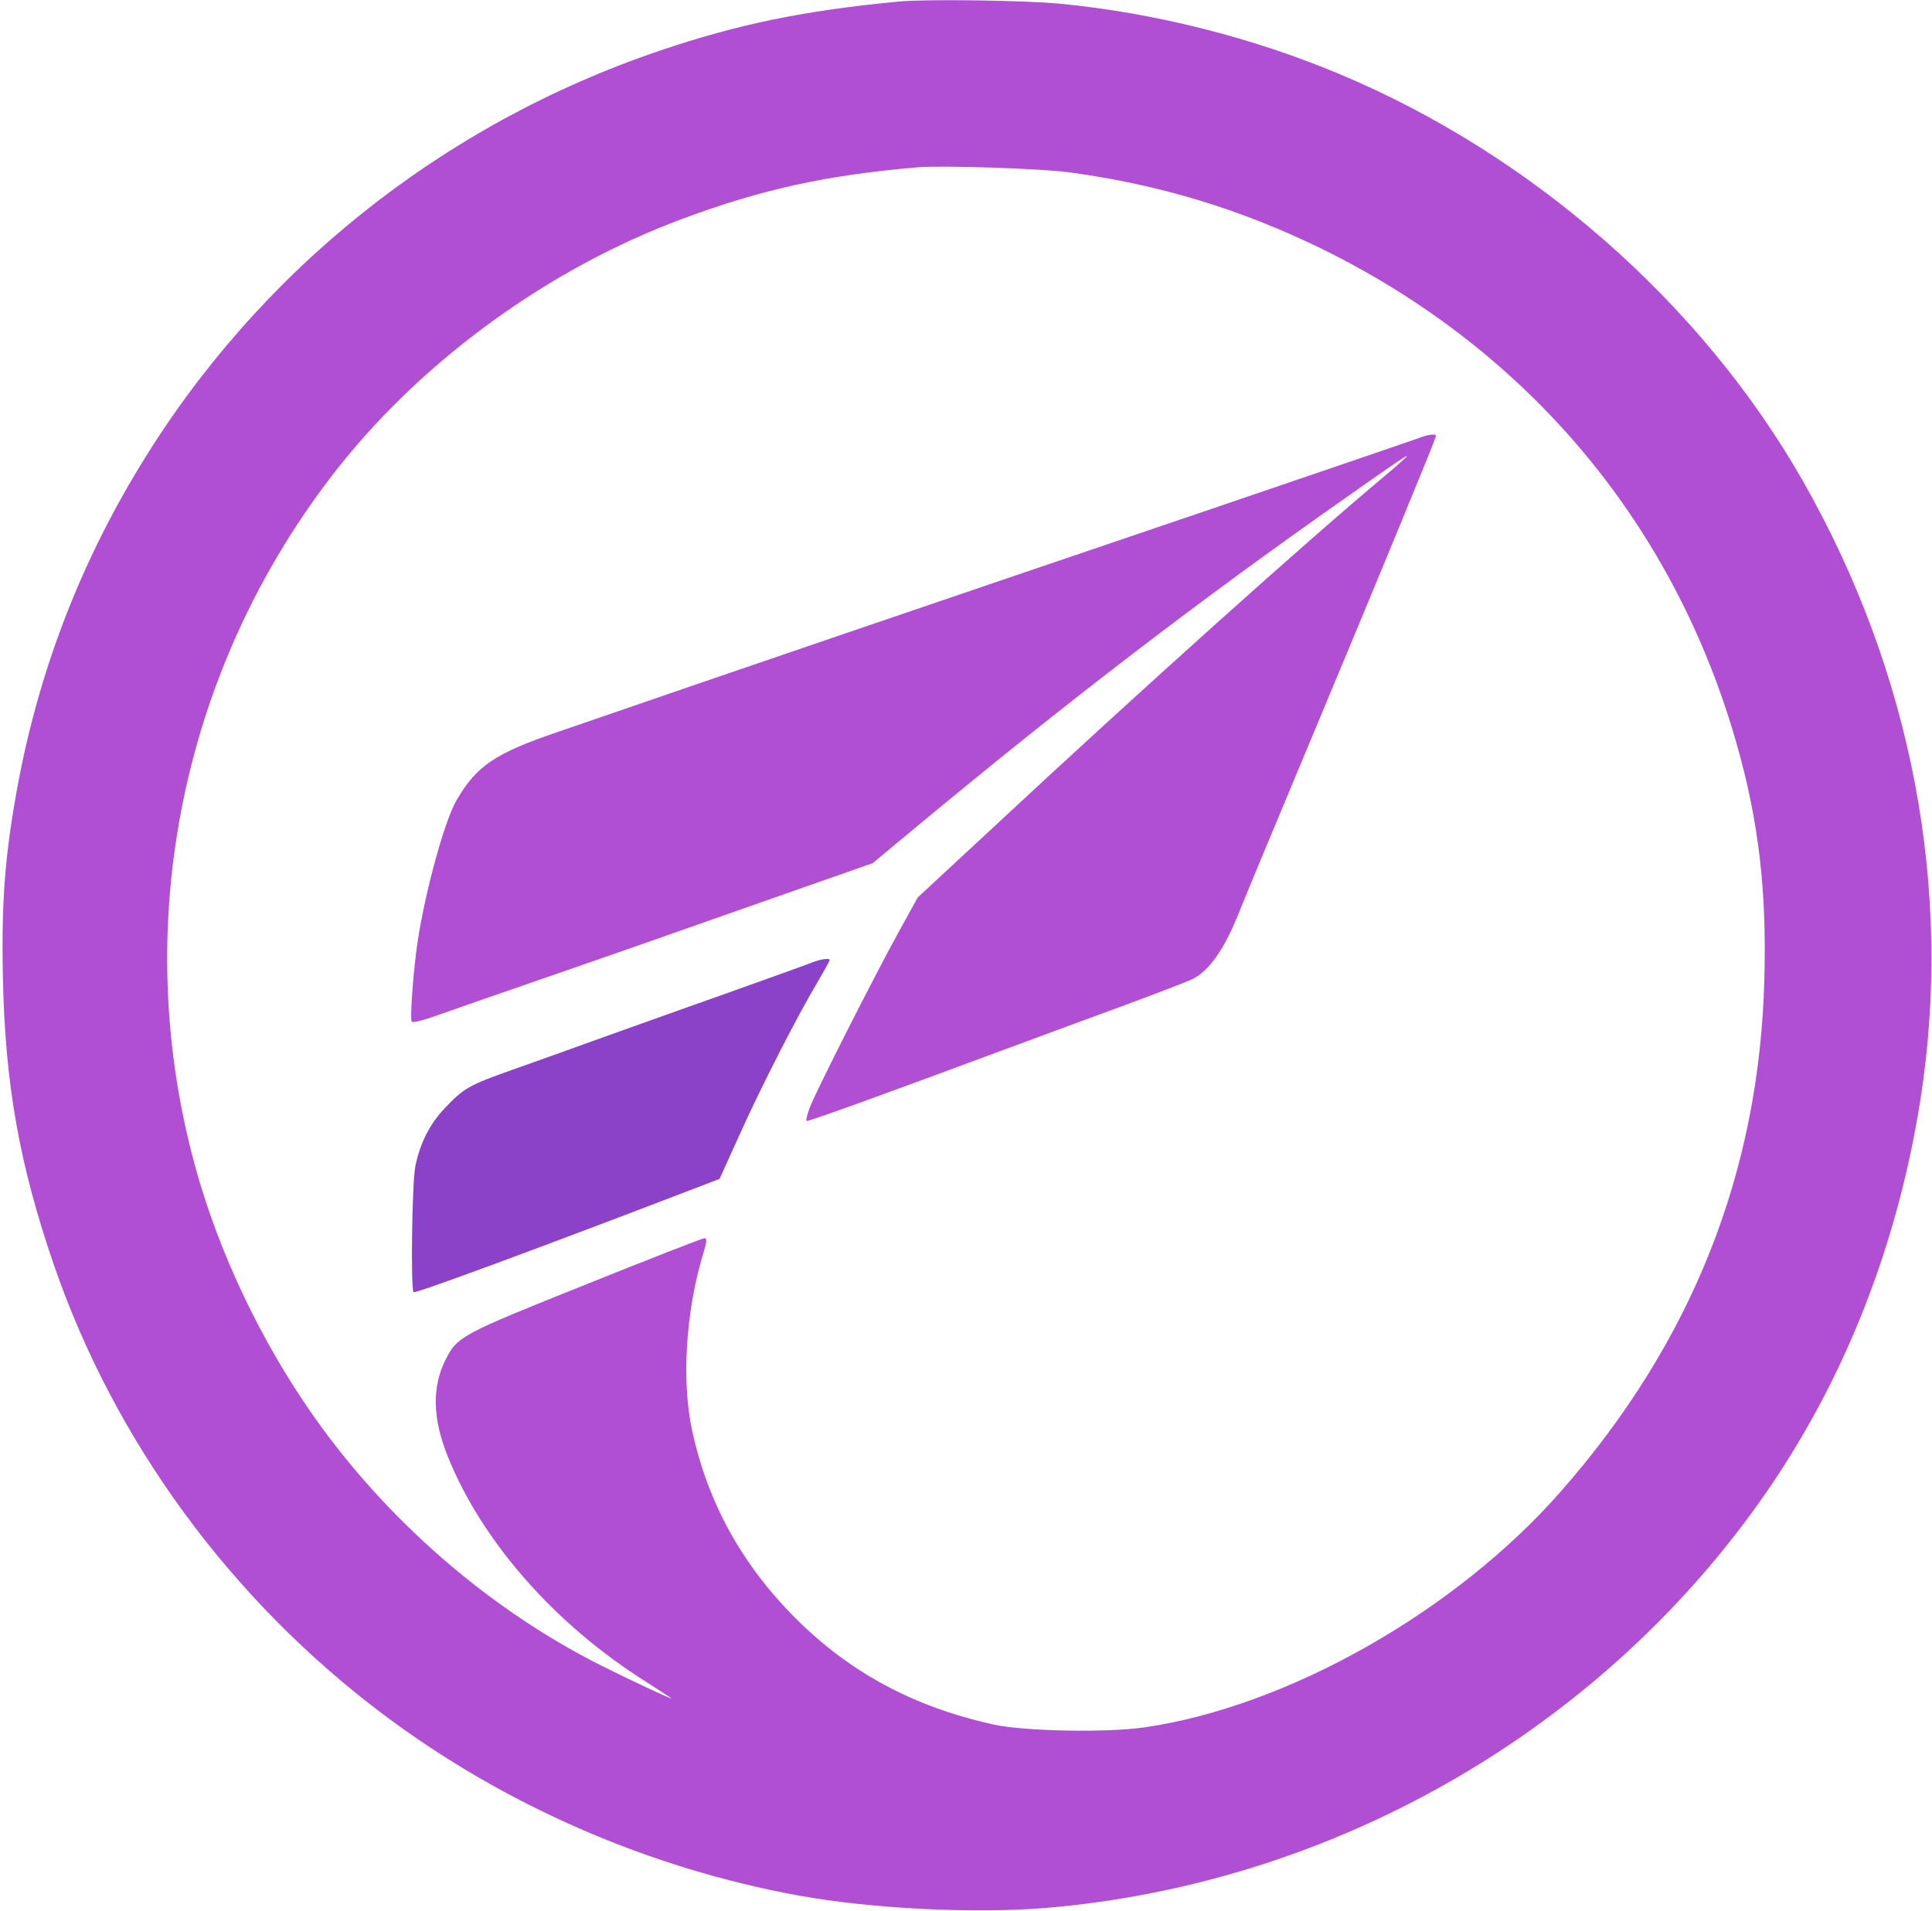
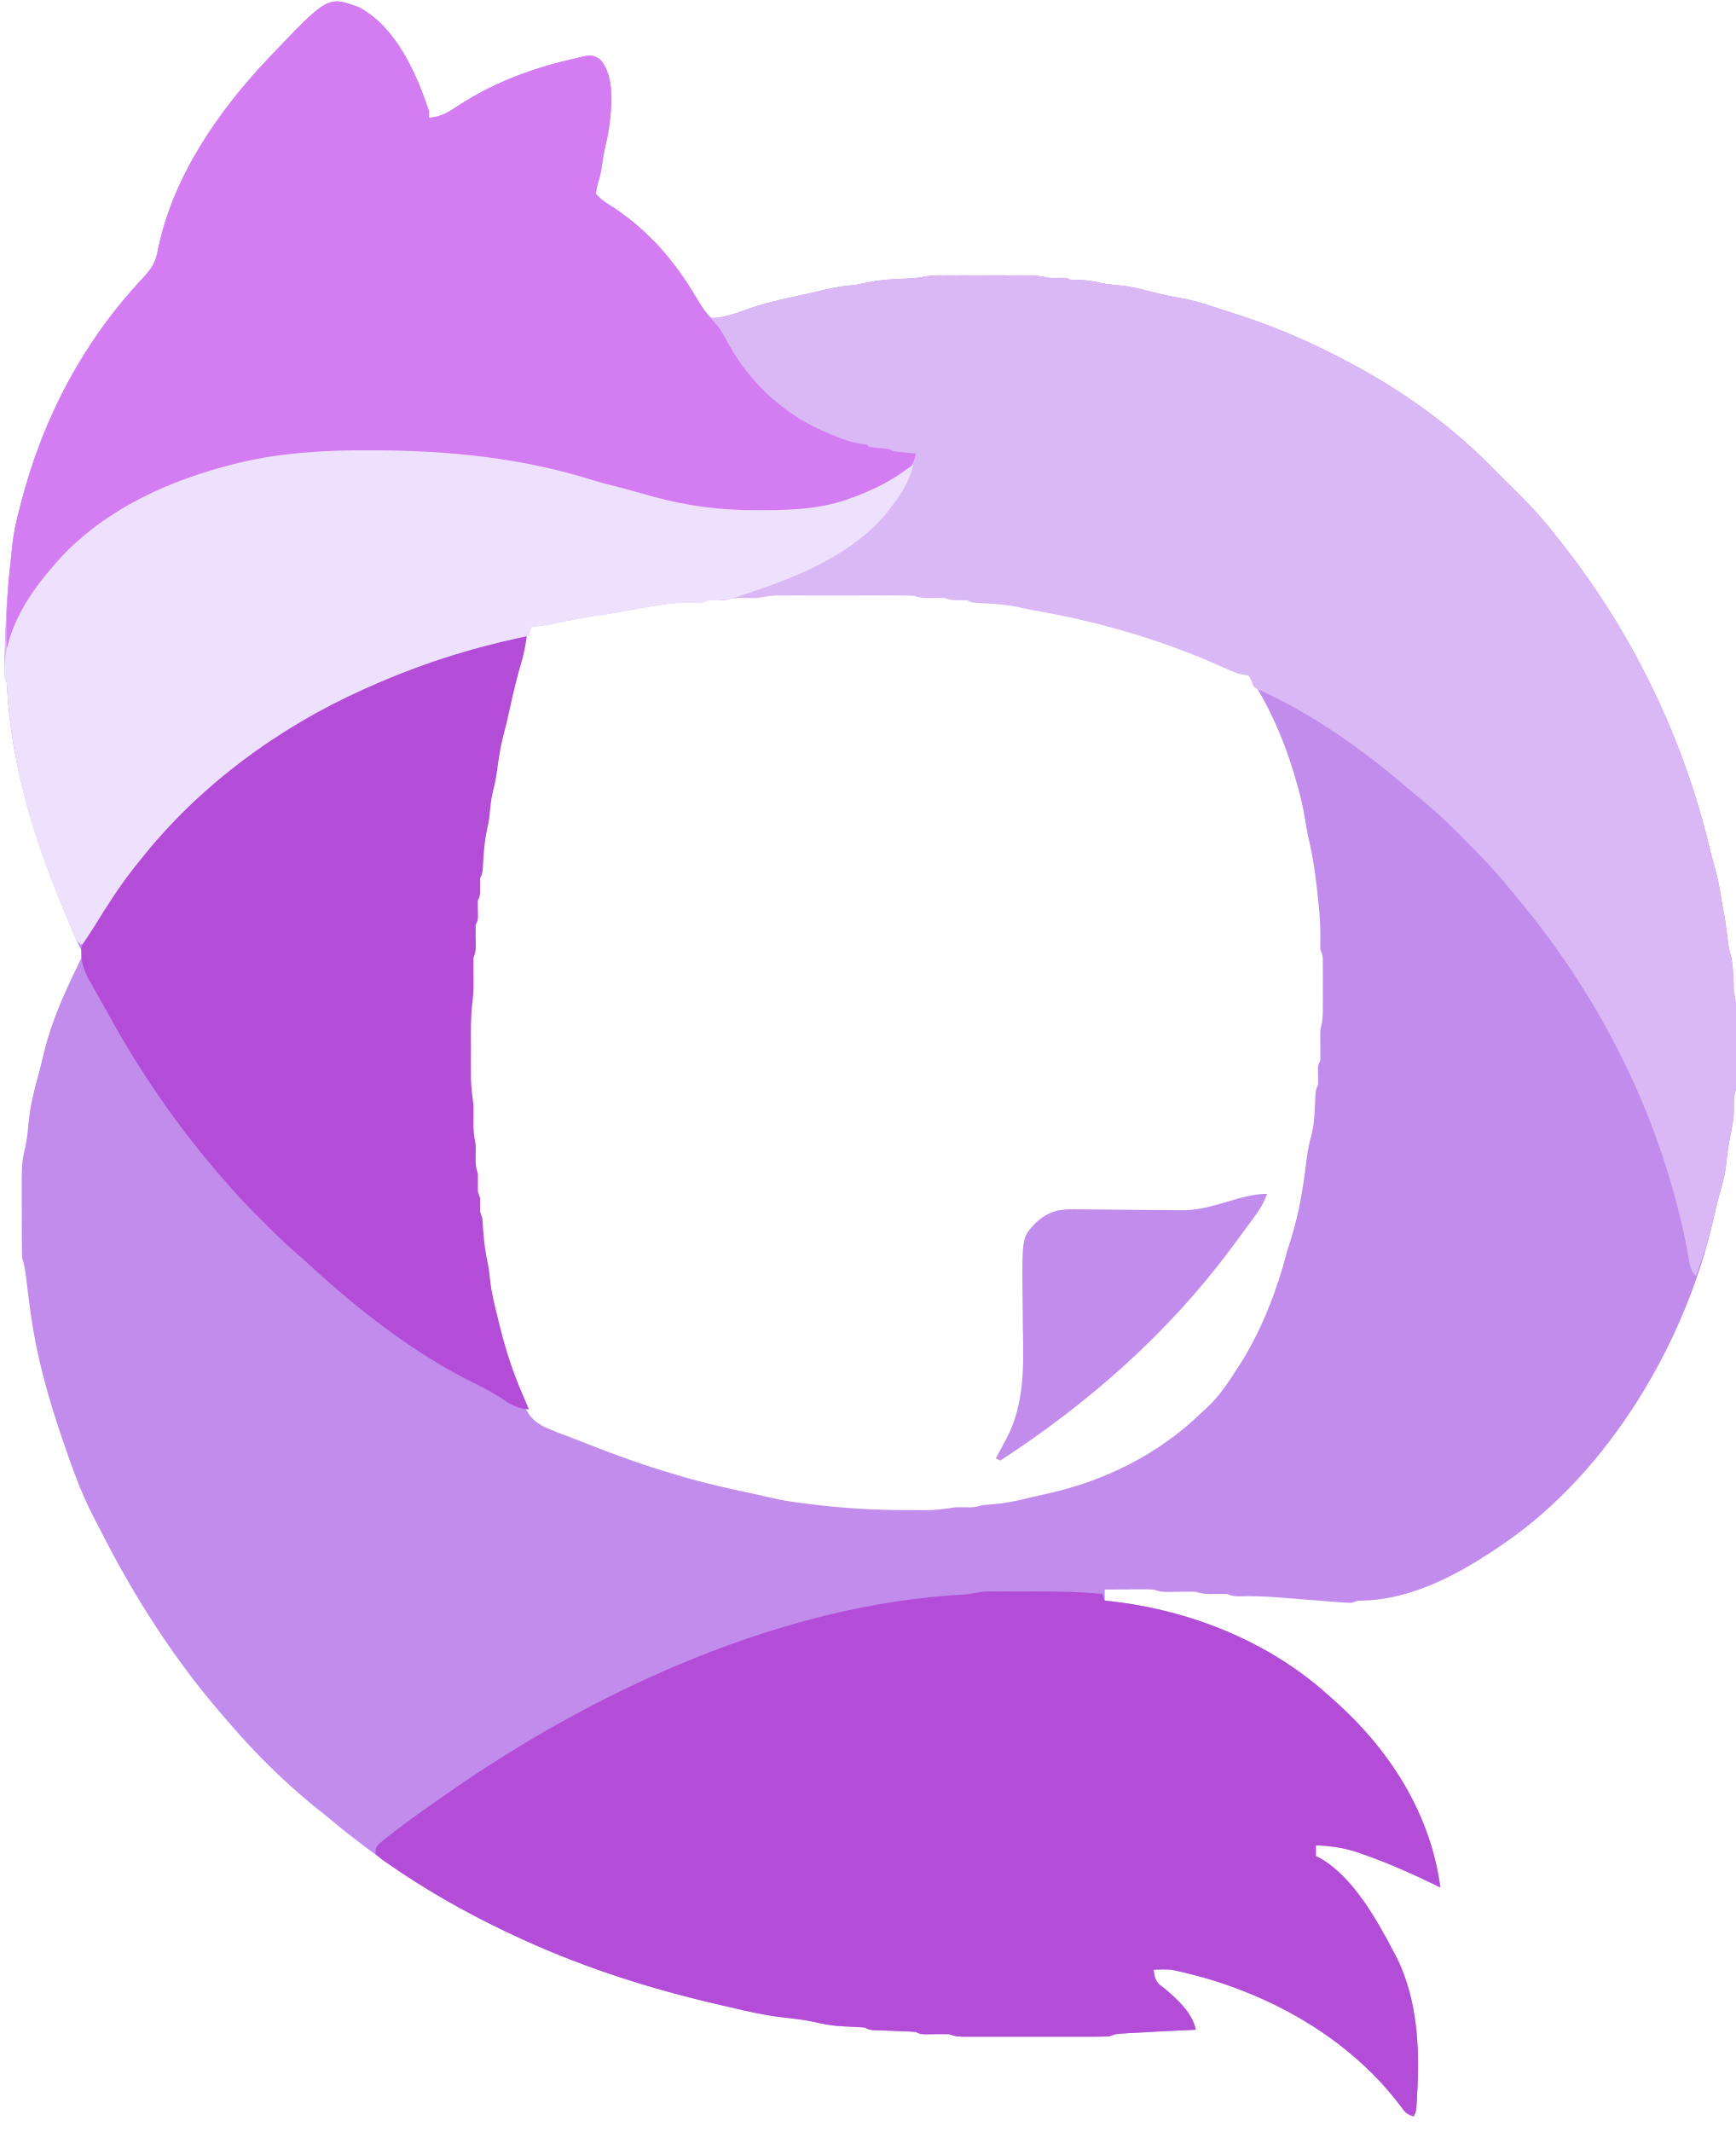
- <svg xmlns="http://www.w3.org/2000/svg" version="1.2" viewBox="0 0 733 725" width="733" height="725">
-   <style>.a{fill:#b04fd4}.b{fill:#8b42c9}</style>
-   <path class="a" d="m340.8 0.6c-36.3 3.5-60.9 8.6-90.7 18.7-82.5 28-152.2 83.7-197.1 157.7-23.2 38.1-38.8 79.3-46.7 123.3-4.5 25.1-5.8 42.6-5.2 70.5 0.8 40.5 6.3 71.2 19.3 109 23 66.9 67 127.1 124.9 170.6 45.7 34.4 100.6 58.4 157.6 68.8 27.4 5 66.7 7 94.1 4.7 106.4-9 205.4-64.6 267.9-150.3 32.9-45 54.5-98.1 63.7-156.3 12.5-79.7-3.2-162.3-44.7-235-38.4-67.3-102.8-123.7-175.7-154.2-33.1-13.9-70.4-23.3-106.2-26.7-13.8-1.3-51-1.8-61.2-0.8zm65 64.8c34.6 4.7 65.3 14.1 96.5 29.4 78.2 38.7 133.3 104.8 156.8 188.2 8.1 28.6 11.2 54.9 10.3 88.2-1.8 73.5-27.5 138.2-77.4 194.9-39.9 45.4-103.5 81.4-157.7 89.3-14.6 2.1-45.9 1.5-57.5-1.1-30.5-6.8-54.3-19.7-75.1-40.4-20.3-20.4-33.2-43.8-39.1-71.1-4.1-18.8-2.4-45.3 4.1-66.8 1.5-4.8 1.6-6.2 0.6-6.2-0.7 0-21 7.9-45.1 17.6-47.4 19-48.7 19.6-53.3 28.8-5 10.2-4.8 21.9 0.9 36.2 12.9 32.3 40.8 64.1 75.6 85.9 4.8 3.1 9 5.8 9.3 6.1 0.7 0.7-16.6-7.4-26.9-12.6-40.5-20.4-78-52.3-105.6-90-19.8-27-36.2-59.7-45.9-91.5-28.6-94-8.9-196.2 52.6-273.6 32.6-40.9 80.1-75.2 130.1-93.7 29.8-11.1 54.2-16.5 88.8-19.5 9.4-0.8 47 0.4 58 1.9z" />
-   <path class="a" d="m537.8 166.4c-1.9 0.7-38.8 13.3-82 28-94.6 32.1-171.9 58.4-244.4 83.4-23.5 8-30.6 12.8-38.1 25.7-5 8.4-13.1 39-15.4 57.8-1.5 12.3-2.3 25.3-1.7 26.3 0.3 0.6 4.6-0.5 9.8-2.4 5.1-1.8 21.7-7.6 36.8-12.8 15.1-5.2 34-11.8 42-14.6 8-2.8 30.7-10.8 50.4-17.7l35.9-12.6 17.1-14.2c56.7-47.1 106.7-85.4 162.6-124.6 18.3-12.9 23-16.1 23-15.6 0 0.2-3.7 3.5-8.2 7.3-28.9 24.1-92.6 81.2-149.8 134.5l-27.6 25.6-7.4 13.4c-9.7 17.7-31.2 60.1-33.5 66.2-1 2.6-1.6 5-1.3 5.2 0.4 0.4 27-9.2 80.3-29 9.9-3.7 28.2-10.4 40.7-15 12.4-4.6 23.9-9 25.6-9.9 6.1-3.1 11.6-10.9 16.7-23.3 2.6-6.5 16.7-40.4 31.3-75.3 14.6-34.9 27.9-67.1 29.7-71.5 1.8-4.4 5.8-14.2 8.9-21.7 3.1-7.5 5.6-13.9 5.6-14.2 0-1-3.3-0.5-7 1z" />
-   <path class="b" d="m307.8 365.3c-1.9 0.8-16.8 6.1-33 11.9-16.2 5.7-37.8 13.5-48 17.1-10.2 3.7-24.7 8.9-32.4 11.6-16.2 5.7-18.5 7-25.5 14.4-5.9 6.2-9.5 13.4-11.3 22.1-1.3 6.2-1.8 46.7-0.7 47.9 0.7 0.6 48.3-17 106.2-39.2l9.9-3.8 7.7-17c8-17.8 21.8-44.8 29.6-57.9 2.5-4.2 4.5-7.9 4.5-8.1 0-0.9-3.5-0.4-7 1z" />
+ <svg xmlns="http://www.w3.org/2000/svg" version="1.2" viewBox="0 0 781 959">
+   <style>
+ 		.s0 { fill: #c18cec }
+ 		.s1 { fill: #d9b8f5 }
+ 		.s2 { fill: #b34cd7 }
+ 		.s3 { fill: #d47df3 }
+ 		.s4 { fill: #eee1fd }
+ 		.s5 { fill: #c095f8 }
+ 		.s6 { fill: #c9a6f7 }
+ 		.s7 { fill: #c9aaff }
+ 	</style>
+   <path class="s0" d="m161.75 3.38c16.53 9.05 25.55 29.51 31.25 46.62q0 1.48 0 3c5.54-0.47 8.85-2.54 13.31-5.56 16.61-10.78 34.43-17.18 53.69-21.44q1.81-0.43 3.67-0.86c3.33-0.14 3.33-0.14 6.15 1.44 5.18 5.75 5.42 14.14 5.12 21.59-0.35 5.63-0.99 11.15-2.4 16.62-0.91 3.74-1.43 7.54-2.02 11.34-0.46 2.55-1.09 4.95-1.83 7.43-0.34 1.7-0.34 1.7-0.69 3.44 2.27 3.05 5.74 4.88 8.88 6.94 15.51 10.51 26.93 23.86 36.4 39.96 0.66 1.11 0.66 1.11 1.34 2.26q0.58 0.99 1.17 2.02c1.25 1.88 2.5 3.35 4.21 4.82 6.54 0.11 13.37-3.04 19.54-5.04 7.36-2.33 14.83-3.92 22.38-5.51 3.06-0.66 6.1-1.4 9.14-2.14 4.27-0.99 8.43-1.68 12.8-2.06 2.27-0.26 4.41-0.74 6.64-1.25 5.47-1.16 10.95-1.42 16.52-1.66 2.85-0.13 5.61-0.26 8.41-0.85 2.59-0.49 4.93-0.62 7.56-0.62 1.44 0 1.44 0 2.92-0.01 1.54 0 1.54 0 3.12 0.01 1.6 0 1.6 0 3.24-0.01q3.38 0 6.77 0.01 5.17 0.01 10.35-0.01 3.29 0 6.58 0.01 1.54-0.01 3.12-0.01 1.44 0.01 2.92 0.01 1.26 0 2.56 0c2.56 0.14 4.93 0.6 7.43 1.13q2.09 0.06 4.19 0c3.81 0 3.81 0 5.81 1q1.48-0.03 3-0.06c3.96-0.07 7.56 0.73 11.42 1.56 2.42 0.47 4.75 0.71 7.21 0.88 5.28 0.45 10.3 1.77 15.42 3.11 3.8 0.99 7.56 1.84 11.45 2.45 6.64 1.13 12.96 3.25 19.34 5.35q3.25 1.06 6.52 2.09c16.87 5.39 32.99 12.35 48.64 20.62q1.08 0.57 2.18 1.15c24.02 12.72 46.99 29.16 65.82 48.85q3.98 4 8.02 7.95c6.81 6.67 13.12 13.5 18.98 21.05q1.49 1.88 2.98 3.76c31.47 40.01 54.4 87.25 66.18 136.77 0.75 3.1 1.58 6.15 2.47 9.22 1.33 4.8 2.18 9.61 2.94 14.52q0.4 2.57 0.92 5.1c0.79 4.07 1.25 8.17 1.76 12.28 0.37 2.92 0.82 5.55 1.75 8.35 0.76 5.08 1 9.86 1 15q0.24 1.06 0.49 2.15c0.7 3.92 0.65 7.75 0.64 11.73q0 1.27 0.01 2.57 0 2.69-0.01 5.37-0.01 4.1 0.01 8.21 0 2.61-0.01 5.22 0.01 1.22 0.01 2.48c-0.03 5.82-0.03 5.82-0.65 8.28-0.65 2.62-0.47 5.14-0.44 7.82-0.09 3.61-0.79 7.07-1.49 10.61-1.24 6.56-1.24 6.56-2 13.18-0.5 5.34-2.1 10.43-3.53 15.58-0.89 3.3-1.64 6.58-2.34 9.92-12.53 54.88-46.74 112.65-93.69 144.88q-0.8 0.56-1.63 1.13c-18.86 12.93-40.93 24.97-64.37 24.87q-1.48 0.49-3 1c-2.96-0.12-5.89-0.31-8.84-0.56q-1.31-0.1-2.66-0.2-4.22-0.33-8.44-0.68-5.51-0.44-11.02-0.87c-1.33-0.1-1.33-0.1-2.68-0.21-5.74-0.42-11.42-0.6-17.18-0.44-2.18-0.04-2.18-0.04-5.18-1.04q-2.75-0.06-5.5 0c-3.27 0.07-5.38 0.04-8.5-1q-4-0.07-8 0c-7.59 0.14-7.59 0.14-11-1q-2.55-0.12-5.11-0.1-1.46 0.01-2.97 0.01-1.53 0.01-3.11 0.03-1.54 0-3.14 0.01-3.83 0.02-7.67 0.05 0 2.46 0 5 1.2 0.11 2.44 0.23c35.55 3.97 70.72 17.79 97.56 41.77q1.45 1.27 2.94 2.58c25.06 22.24 43.52 50.75 48.06 84.42q-0.73-0.36-1.49-0.73c-10.98-5.36-21.96-10.28-33.51-14.27q-1.39-0.49-2.83-1c-6-1.97-11.87-2.65-18.17-3q0 2.46 0 5 0.81 0.33 1.65 0.68c14.95 8.43 25.63 27.62 33.35 42.32q0.72 1.36 1.46 2.76c9.24 18.75 10.32 40.66 9.1 61.18-0.06 1.13-0.06 1.13-0.12 2.28-0.32 5.54-0.32 5.54-1.44 7.78-3.46-1.15-3.93-1.93-6-4.81-24.66-32.57-63.41-53.03-103-61.19-2.73-0.2-5.26-0.16-8 0 0.34 2.81 0.56 4.53 2.53 6.63q0.97 0.74 1.97 1.49c5.92 4.87 12.87 11.16 14.5 18.88q-0.83 0.04-1.69 0.08c-13.97 0.63-13.97 0.63-27.93 1.42q-1.75 0.11-3.54 0.22c-2.91 0.18-2.91 0.18-5.84 1.28q-3.31 0.13-6.63 0.13-0.99 0-2.02 0-3.32 0.01-6.63 0-2.3 0-4.61 0.01-4.82 0-9.65-0.01-6.19-0.01-12.38 0-4.76 0.01-9.51 0-2.28 0-4.57 0.01-3.18 0-6.37-0.01c-1.82 0-1.82 0-3.67 0-2.96-0.13-2.96-0.13-5.96-1.13q-3.28-0.06-6.56 0c-6.22 0.11-6.22 0.11-8.44-1q-2.36-0.2-4.72-0.28c-1.4-0.06-1.4-0.06-2.82-0.11-1.47-0.06-1.47-0.06-2.96-0.11q-2.89-0.1-5.78-0.22c-1.29-0.04-1.29-0.04-2.6-0.09-2.12-0.19-2.12-0.19-4.12-1.19q-4.81-0.34-9.62-0.52c-4.49-0.22-8.63-0.92-13-1.97-5.22-1.13-10.56-1.64-15.86-2.28-7.3-0.93-14.36-2.5-21.52-4.23q-3.8-0.88-7.61-1.76c-31.62-7.41-62.01-17.31-91.39-31.24q-1.4-0.66-2.84-1.34c-28.27-13.48-54.45-30.15-78.47-50.25-2.34-1.95-4.74-3.83-7.13-5.72-13.47-11.03-26.24-23.47-37.56-36.69q-1.32-1.51-2.65-3.02c-22.39-25.63-40.57-53.92-55.94-84.22q-1.86-3.62-3.75-7.23c-5.33-10.42-9.19-21.29-12.97-32.34-0.39-1.12-0.39-1.12-0.78-2.26-6.12-18.01-11.27-36.05-13.91-54.93q-0.24-1.66-0.49-3.37c-0.65-4.66-1.21-9.34-1.76-14.02-0.37-3.01-0.79-5.72-1.75-8.61q-0.14-2.01-0.15-4.02 0-1.2-0.01-2.44-0.01-1.3-0.01-2.63 0-1.35-0.01-2.74-0.01-2.87-0.01-5.74 0-4.34-0.03-8.68c-0.05-16.56-0.05-16.56 1.73-24.54 0.77-3.46 1.03-6.94 1.36-10.46 0.74-6.88 2.15-13.35 4.07-20.02 0.9-3.17 1.68-6.34 2.41-9.56 2.68-11.52 6.94-22.43 11.95-33.13q0.56-1.22 1.14-2.46 1.1-2.34 2.25-4.66 0.49-1.05 1-2.13 0.45-0.91 0.91-1.86c0.58-2.82-0.38-4.34-1.6-6.93q-0.64-1.52-1.31-3.1-0.73-1.71-1.48-3.47c-14.7-34.51-26.88-69.72-28.96-107.53-0.14-2.97-0.14-2.97-1.25-5.9q-0.05-3.4 0.05-6.81 0.03-1.01 0.06-2.04 0.09-3.3 0.2-6.59c0.04-1.11 0.04-1.11 0.07-2.25 0.36-11.11 1.02-22.13 2.37-33.16q0.41-3.66 0.74-7.33c0.61-6.1 1.95-11.9 3.51-17.82q0.32-1.24 0.65-2.51c9.99-38.1 27.79-71.77 54.72-100.52 3.99-4.27 5.78-7.15 6.76-12.91 6.71-32.72 27.22-62.29 49.87-86.06q1.08-1.16 2.2-2.36c24.41-25.45 24.41-25.45 38.55-20.27zm179.25 264.63q-3.06 0.06-6.12 0c-3.39-0.07-5.66-0.07-8.88 1q-3.5 0-7 0-1.48 0.49-3 1-2.93 0.02-5.86-0.01c-9.64 0.06-19.46 2.17-28.92 3.9q-6.68 1.21-13.41 2.11c-5.96 0.82-11.81 1.95-17.67 3.31-3.14 0.69-3.14 0.69-5.66 0.94-2.39 0.18-2.39 0.18-5.48 1.75-2.04 3.46-2.97 7.13-4 11q-0.48 1.58-0.98 3.21c-2.45 8.09-4.3 16.27-6.08 24.53-0.76 3.53-1.64 7.02-2.56 10.51-1.41 5.47-2.17 10.96-2.91 16.56-0.38 2.56-0.85 4.95-1.53 7.44-0.95 3.78-1.33 7.33-1.66 11.2-0.27 2.49-0.73 4.85-1.28 7.3-1.16 5.41-1.46 10.82-1.75 16.34-0.25 2.91-0.25 2.91-1.25 4.91q0 1.97 0 4c0 4 0 4-1 6q-0.06 2.25 0 4.5c0.11 4.28 0.11 4.28-1 6.5-0.07 3.06 0 6.1 0.06 9.15-0.06 2.85-0.06 2.85-1.06 5.85-0.06 3.23-0.02 6.44 0.04 9.67 0.04 3.49-0.07 6.85-0.53 10.32-0.79 6.42-0.66 12.89-0.64 19.35q0.01 3.33-0.01 6.67 0 2.15 0.01 4.31 0 1.91 0 3.89c0.14 4 0.6 7.82 1.13 11.79q0.06 3.34 0 6.69c-0.08 3.98 0.2 7.42 1 11.31q0.06 2.56 0 5.12c-0.07 3.09 0.01 4.91 1 7.88q0 4 0 8c0.5 1.49 0.5 1.49 1 3q0 3 0 6c0.5 1.49 0.5 1.49 1 3q0.26 3.03 0.44 6.06c0.35 5 1.02 9.73 2.1 14.62 0.44 2.22 0.7 4.38 0.9 6.63 0.62 6.03 2.1 11.82 3.56 17.69q0.26 1.08 0.53 2.2c2.36 9.73 4.99 19.16 8.98 28.36 1.49 3.44 1.49 3.44 2.57 6.75 2.23 5.96 4.8 9.12 10.45 11.85 3.18 1.38 6.4 2.61 9.65 3.8 3.06 1.13 6.09 2.33 9.11 3.54 12.74 5.06 25.56 9.63 38.71 13.5 1.89 0.57 1.89 0.57 3.82 1.14 11.19 3.29 22.54 5.75 33.95 8.17q5.05 1.08 10.07 2.26c3.04 0.6 6.09 1.02 9.16 1.43q1.33 0.18 2.7 0.36c15.31 1.97 30.37 2.93 45.8 2.89 1.18 0 1.18 0 2.39 0 9.62 0.07 9.62 0.07 19.11-1.25q2.31-0.06 4.63 0c2.92 0.08 4.53-0.05 7.37-1q2.43-0.23 4.88-0.38c5.33-0.45 10.35-1.47 15.55-2.75q3.79-0.93 7.61-1.75c26.83-5.81 51.28-17.91 70.96-37.12q0.98-0.88 1.98-1.8c5.69-5.26 9.86-11.72 14.02-18.2q0.99-1.53 2-3.11c9.12-15.07 15.63-31.87 20-48.89q1.05-3.41 2.13-6.81c3.3-10.7 5.07-21.52 6.43-32.63 0.55-4.43 1.17-8.65 2.44-12.94 1.31-4.97 1.43-10.04 1.66-15.16 0.24-5.27 0.24-5.27 1.34-7.46q0.06-2.25 0-4.5c-0.11-4.28-0.11-4.28 1-6.5 0.07-3.54 0-7.07-0.06-10.62 0.06-3.38 0.06-3.38 0.56-5.18 0.68-2.97 0.63-5.78 0.63-8.83 0-1.92 0-1.92 0.01-3.88q-0.01-1-0.01-2.02-0.01-3.05 0.01-6.09-0.01-1.91-0.01-3.88 0-1.76 0-3.56c0-3 0-3-1.13-5.94q-0.05-2.68 0.02-5.35c0.05-6.75-0.55-13.33-1.33-20.03q-0.2-1.77-0.41-3.59c-0.83-7.02-1.82-13.88-3.53-20.74-0.68-2.98-1.17-5.92-1.64-8.93-1.01-6.18-2.52-12.11-4.3-18.11q-0.46-1.56-0.93-3.16c-4.56-15.06-11.12-29.96-19.88-43.09-2.83-1.52-2.83-1.52-6.24-2.89q-0.94-0.4-1.9-0.81-3.08-1.29-6.17-2.55-1.05-0.43-2.13-0.88c-26.16-10.83-53.22-18.66-81.14-23.44-2.41-0.43-4.78-0.96-7.17-1.49-5.66-1.17-11.37-1.41-17.12-1.69-3.13-0.25-3.13-0.25-5.13-1.25q-1.69 0-3.44 0c-3.56 0-3.56 0-6.56-1q-2.75-0.06-5.5 0c-3.27 0.07-5.38 0.04-8.5-1q-3.11-0.13-6.23-0.13-1.92 0-3.89-0.01-2.11 0-4.22 0.01-2.16 0-4.32-0.01-4.53 0-9.06 0.01-5.8 0.01-11.6 0-4.47-0.01-8.93 0-2.14 0-4.28-0.01-2.99 0-5.98 0.01-1.7 0-3.44 0c-2.81 0.12-5.31 0.54-8.05 1.13z" />
+   <path class="s1" d="m161.75 3.38c16.53 9.05 25.55 29.51 31.25 46.62q0 1.48 0 3c5.54-0.47 8.85-2.54 13.31-5.56 16.61-10.78 34.43-17.18 53.69-21.44q1.81-0.43 3.67-0.86c3.33-0.14 3.33-0.14 6.15 1.44 5.18 5.75 5.42 14.14 5.12 21.59-0.35 5.63-0.99 11.15-2.4 16.62-0.91 3.74-1.43 7.54-2.02 11.34-0.46 2.55-1.09 4.95-1.83 7.43-0.34 1.7-0.34 1.7-0.69 3.44 2.27 3.05 5.74 4.88 8.88 6.94 15.51 10.51 26.93 23.86 36.4 39.96 0.66 1.11 0.66 1.11 1.34 2.26q0.58 0.99 1.17 2.02c1.25 1.88 2.5 3.35 4.21 4.82 6.54 0.11 13.37-3.04 19.54-5.04 7.36-2.33 14.83-3.92 22.38-5.51 3.06-0.66 6.1-1.4 9.14-2.14 4.27-0.99 8.43-1.68 12.8-2.06 2.27-0.26 4.41-0.74 6.64-1.25 5.47-1.16 10.95-1.42 16.52-1.66 2.85-0.13 5.61-0.26 8.41-0.85 2.59-0.49 4.93-0.62 7.56-0.62 1.44 0 1.44 0 2.92-0.01 1.54 0 1.54 0 3.12 0.01 1.6 0 1.6 0 3.24-0.01q3.38 0 6.77 0.01 5.17 0.01 10.35-0.01 3.29 0 6.58 0.01 1.54-0.01 3.12-0.01 1.44 0.01 2.92 0.01 1.26 0 2.56 0c2.56 0.14 4.93 0.6 7.43 1.13q2.09 0.06 4.19 0c3.81 0 3.81 0 5.81 1q1.48-0.03 3-0.06c3.96-0.07 7.56 0.73 11.42 1.56 2.42 0.47 4.75 0.71 7.21 0.88 5.28 0.45 10.3 1.77 15.42 3.11 3.8 0.99 7.56 1.84 11.45 2.45 6.64 1.13 12.96 3.25 19.34 5.35q3.25 1.06 6.52 2.09c16.87 5.39 32.99 12.35 48.64 20.62q1.08 0.57 2.18 1.15c24.02 12.72 46.99 29.16 65.82 48.85q3.98 4 8.02 7.95c6.81 6.67 13.12 13.5 18.98 21.05q1.49 1.88 2.98 3.76c31.47 40.01 54.4 87.25 66.18 136.77 0.75 3.1 1.58 6.15 2.47 9.22 1.33 4.8 2.18 9.61 2.94 14.52q0.4 2.57 0.92 5.1c0.79 4.07 1.25 8.17 1.76 12.28 0.37 2.92 0.82 5.55 1.75 8.35 0.76 5.08 1 9.86 1 15q0.24 1.06 0.49 2.15c0.7 3.92 0.65 7.75 0.64 11.73q0 1.27 0.01 2.57 0 2.69-0.01 5.37-0.01 4.1 0.01 8.21 0 2.61-0.01 5.22 0.01 1.22 0.01 2.48c-0.03 5.82-0.03 5.82-0.65 8.28-0.65 2.62-0.47 5.14-0.44 7.82-0.09 3.61-0.79 7.07-1.49 10.61-1.24 6.56-1.24 6.56-2 13.18-0.5 5.34-2.1 10.42-3.53 15.56-0.91 3.37-1.68 6.72-2.4 10.13-1.89 8.43-4.8 16.54-7.63 24.69-2.95-2.95-2.99-6.53-3.69-10.5-11.22-59.03-38.27-113.68-76.76-159.64q-2.13-2.57-4.23-5.16c-6.51-7.94-13.65-15.24-20.88-22.51q-0.72-0.73-1.47-1.48c-6.64-6.7-13.59-12.83-20.97-18.71q-1.54-1.29-3.07-2.61c-19.58-16.79-42.44-32.86-66.1-43.35-1.83-1.04-1.83-1.04-2.77-3.6q-0.52-1.2-1.06-2.44-2.49-0.56-5-1-2.75-1.06-5.44-2.26-1.56-0.68-3.18-1.38c-1.67-0.74-1.67-0.74-3.38-1.49-25.84-11.1-52.86-18.69-80.58-23.44-2.41-0.43-4.78-0.96-7.17-1.49-5.66-1.17-11.37-1.41-17.13-1.69-3.12-0.25-3.12-0.25-5.12-1.25q-1.69 0-3.44 0c-3.56 0-3.56 0-6.56-1q-2.75-0.06-5.5 0c-3.27 0.07-5.38 0.04-8.5-1q-3.11-0.13-6.23-0.13-1.92 0-3.89-0.01-2.11 0-4.22 0.01-2.16 0-4.32-0.01-4.53 0-9.06 0.01-5.8 0.01-11.6 0-4.47-0.01-8.93 0-2.14 0-4.28-0.01-2.99 0-5.98 0.01c-1.71 0-1.71 0-3.44 0-2.81 0.12-5.31 0.54-8.05 1.13q-3.06 0.06-6.12 0c-3.39-0.07-5.66-0.07-8.88 1q-3.5 0-7 0-1.48 0.49-3 1-2.93 0.02-5.86-0.01c-9.64 0.06-19.46 2.17-28.92 3.9q-6.68 1.21-13.41 2.11c-5.96 0.82-11.78 2.03-17.65 3.34-3.72 0.78-7.38 1.28-11.16 1.66q-0.49 1.97-1 4-1.92 0.4-3.9 0.81c-23.62 5.06-46.05 12.33-68.1 22.19q-1.29 0.57-2.61 1.16c-38.37 17.18-74.33 43.69-100.39 76.84q-1.16 1.44-2.36 2.92c-6.82 8.58-12.59 17.7-18.35 27.01-1.7 2.73-3.48 5.4-5.29 8.07-3.09-1.55-3.47-4.03-4.79-7.18q-0.4-0.94-0.81-1.91-1.3-3.11-2.59-6.22-0.44-1.06-0.89-2.14c-12.94-31.17-22.81-63.75-24.67-97.65-0.14-2.97-0.14-2.97-1.25-5.9q-0.05-3.4 0.05-6.81 0.03-1.01 0.06-2.04 0.09-3.3 0.2-6.59c0.04-1.11 0.04-1.11 0.07-2.25 0.36-11.11 1.02-22.13 2.37-33.16q0.41-3.66 0.74-7.33c0.61-6.1 1.95-11.9 3.51-17.82q0.32-1.24 0.65-2.51c9.99-38.1 27.79-71.77 54.72-100.52 3.99-4.27 5.78-7.15 6.76-12.91 6.71-32.72 27.22-62.29 49.87-86.06q1.08-1.16 2.2-2.36c24.41-25.45 24.41-25.45 38.55-20.27z" />
+   <path class="s2" d="m444.08 715.87q1.22 0 2.48-0.01 1.32 0 2.68 0.01c1.38 0 1.38 0 2.79-0.01q2.93 0 5.85 0.01 4.42 0.01 8.84-0.01c9.81 0 19.51 0.13 29.28 1.14q0.49 1.48 1 3c1.21 0.11 1.21 0.11 2.44 0.23 35.55 3.97 70.72 17.79 97.56 41.77q1.45 1.27 2.94 2.58c25.06 22.24 43.52 50.75 48.06 84.42q-0.73-0.36-1.49-0.73c-10.98-5.36-21.96-10.28-33.51-14.27q-1.39-0.49-2.83-1c-6-1.97-11.87-2.65-18.17-3q0 2.46 0 5c0.82 0.33 0.82 0.33 1.65 0.68 14.95 8.43 25.63 27.62 33.35 42.32q0.72 1.36 1.46 2.76c9.24 18.75 10.32 40.66 9.1 61.18-0.06 1.13-0.06 1.13-0.12 2.28-0.32 5.54-0.32 5.54-1.44 7.78-3.46-1.15-3.93-1.93-6-4.81-24.66-32.57-63.41-53.03-103-61.19-2.73-0.2-5.26-0.16-8 0 0.34 2.81 0.56 4.53 2.53 6.63q0.97 0.74 1.97 1.49c5.92 4.87 12.87 11.16 14.5 18.88q-0.83 0.04-1.69 0.08c-13.97 0.63-13.97 0.63-27.94 1.42q-1.74 0.11-3.53 0.22c-2.91 0.18-2.91 0.18-5.84 1.28q-3.31 0.13-6.63 0.13-0.99 0-2.02 0-3.32 0.01-6.63 0-2.3 0-4.61 0.01-4.82 0-9.65-0.01-6.19-0.01-12.38 0-4.76 0.01-9.51 0-2.28 0-4.57 0.01-3.18 0-6.37-0.01c-1.82 0-1.82 0-3.67 0-2.96-0.13-2.96-0.13-5.96-1.13q-3.28-0.06-6.56 0c-6.22 0.11-6.22 0.11-8.44-1q-2.36-0.2-4.72-0.28c-1.4-0.06-1.4-0.06-2.82-0.11q-1.46-0.06-2.96-0.11-2.89-0.1-5.78-0.22-1.28-0.04-2.6-0.09c-2.12-0.19-2.12-0.19-4.12-1.19q-4.81-0.34-9.62-0.52c-4.49-0.22-8.63-0.92-13-1.97-5.22-1.13-10.56-1.64-15.86-2.28-7.3-0.93-14.36-2.5-21.52-4.23q-3.8-0.88-7.61-1.76c-31.62-7.41-62.01-17.31-91.39-31.24q-1.4-0.66-2.84-1.34c-18.35-8.75-35.91-18.73-52.6-30.35q-0.86-0.59-1.75-1.2c-1.56-1.12-1.56-1.12-3.81-3.11 0-3 0-3 2.03-5.06 8-6.54 16.3-12.58 24.81-18.45q3.13-2.16 6.24-4.35c66.17-46.16 150.59-84.85 232.27-88.93 3.4-0.27 6.28-1.34 9.73-1.34z" />
+   <path class="s3" d="m161.75 3.38c16.53 9.05 25.55 29.51 31.25 46.62q0 1.48 0 3c5.54-0.47 8.85-2.54 13.31-5.56 16.61-10.78 34.43-17.18 53.69-21.44q1.81-0.43 3.67-0.86c3.33-0.14 3.33-0.14 6.15 1.44 5.18 5.75 5.42 14.14 5.12 21.59-0.35 5.63-0.99 11.15-2.4 16.62-0.91 3.74-1.43 7.54-2.02 11.34-0.46 2.55-1.09 4.95-1.83 7.43-0.34 1.7-0.34 1.7-0.69 3.44 2.27 3.05 5.74 4.88 8.88 6.94 15.43 10.46 26.69 23.67 36.17 39.65 2.74 4.59 5.58 8.52 9.29 12.38 2.2 2.69 3.77 5.67 5.41 8.72 9.88 18 26.09 32.78 45.25 40.31q1.19 0.51 2.41 1.03c4.94 2.08 9.27 3.4 14.59 3.97q0.49 0.49 1 1 2.21 0.31 4.44 0.5c4.34 0.39 4.34 0.39 6.56 1.5q2.56 0.34 5.13 0.56 1.35 0.13 2.75 0.26 1.05 0.09 2.12 0.18c-0.96 5.62-3.72 8.02-8.14 11.21-14.99 9.4-32.86 14.82-50.54 15.06q-1.24 0.02-2.52 0.04c-18.92 0.23-36.45-0.26-54.8-5.31q-2.49-0.65-4.98-1.3-5.52-1.49-10.99-3.11c-3.31-0.96-6.64-1.84-9.97-2.72-6.43-1.7-6.43-1.7-9.58-2.57-31.08-8.61-62.08-11.66-94.23-11.74-1.63-0.01-1.63-0.01-3.29-0.02-20.04-0.07-39.71 1.57-59.15 6.65q-1.75 0.45-3.55 0.91c-35.83 9.53-68.43 28.79-88.07 60.9-3.43 6.07-5.89 12.43-8.19 19q-0.49 0-1 0c-0.24-12.68 0.25-25.04 1.73-37.64q0.42-3.8 0.77-7.59c0.6-6.09 1.95-11.87 3.5-17.77q0.32-1.24 0.65-2.51c9.99-38.1 27.79-71.77 54.72-100.52 3.99-4.27 5.78-7.15 6.75-12.91 6.72-32.72 27.23-62.29 49.88-86.06q1.08-1.16 2.2-2.36c24.41-25.45 24.41-25.45 38.55-20.27z" />
+   <path class="s2" d="m237 286c-0.57 4.61-1.45 8.88-2.81 13.31-1.86 6.34-3.36 12.7-4.76 19.15q-1.38 6.43-3.06 12.79c-1.4 5.47-2.16 10.96-2.9 16.56-0.38 2.56-0.85 4.95-1.53 7.44-0.95 3.78-1.33 7.33-1.66 11.2-0.27 2.49-0.73 4.85-1.28 7.3-1.16 5.41-1.46 10.82-1.75 16.34-0.25 2.91-0.25 2.91-1.25 4.91q0 1.97 0 4c0 4 0 4-1 6q-0.06 2.25 0 4.5c0.11 4.28 0.11 4.28-1 6.5-0.07 3.06 0 6.1 0.06 9.15-0.06 2.85-0.06 2.85-1.06 5.85-0.06 3.23-0.02 6.44 0.04 9.67 0.04 3.49-0.07 6.85-0.53 10.32-0.79 6.42-0.66 12.89-0.64 19.35q0.01 3.33-0.01 6.67 0 2.15 0.01 4.31c0 1.92 0 1.92 0 3.89 0.14 4 0.6 7.82 1.13 11.79q0.06 3.34 0 6.69c-0.08 3.98 0.2 7.42 1 11.31q0.06 2.56 0 5.13c-0.07 3.08 0.01 4.9 1 7.87q0 4 0 8 0.49 1.48 1 3 0 3 0 6 0.49 1.48 1 3 0.26 3.03 0.44 6.06c0.35 5 1.02 9.73 2.1 14.62 0.44 2.22 0.7 4.38 0.9 6.63 0.62 6.03 2.1 11.82 3.56 17.69q0.26 1.08 0.53 2.2c2.68 11.02 5.95 21.39 10.47 31.8q0.84 1.96 1.68 3.92 0.65 1.52 1.32 3.08c-4.5-0.51-7.3-1.54-11-4.12-4.17-2.78-8.36-5.13-12.88-7.32-27.36-13.35-53.03-33.42-75.32-54.01q-3.21-2.91-6.5-5.73c-5.01-4.37-9.68-9.05-14.36-13.76-1.29-1.28-1.29-1.28-2.61-2.59-4.98-4.99-9.75-10.1-14.33-15.47q-1.26-1.44-2.56-2.92c-19.2-22.28-35.95-46.76-50.05-72.55q-2.14-3.87-4.35-7.71-1.4-2.5-2.79-5.01c-0.65-1.11-0.65-1.11-1.31-2.24-2.98-5.5-4.07-10.35-2.94-16.57 1.26-3.19 2.96-5.91 4.87-8.75q0.75-1.15 1.51-2.34 2.27-3.48 4.62-6.91 0.67-0.99 1.36-2.01c14.27-20.92 31.73-40.32 51.64-55.99q1.64-1.32 3.28-2.65c32.23-25.97 89.93-62.11 132.72-59.35z" />
+   <path class="s4" d="m166.25 202.56q1.68 0.01 3.42 0.01c32.98 0.13 65.84 3.53 97.41 13.53 2.93 0.9 5.85 1.67 8.82 2.38 2.67 0.66 5.32 1.4 7.97 2.14q1.6 0.44 3.25 0.9 3.27 0.9 6.53 1.83c15.95 4.37 31.08 6.24 47.6 6.15q1.34 0 2.73-0.01c13.51-0.05 26.25-0.69 39.02-5.49q1.1-0.41 2.24-0.83c8.18-3.11 15.71-6.93 22.76-12.17 1.49-0.99 1.49-0.99 3-2-1.89 7.45-5.34 12.94-10 19q-0.63 0.85-1.29 1.72c-14.57 18.58-38.98 28.98-60.71 36.28q-0.98 0.34-1.99 0.68c-6.17 2.12-11.48 3.75-18.01 3.32-1.49 0.5-1.49 0.5-3 1q-2.93 0.02-5.86-0.01c-9.64 0.06-19.46 2.17-28.92 3.9q-6.68 1.21-13.41 2.11c-5.96 0.82-11.78 2.03-17.65 3.34-3.72 0.78-7.38 1.28-11.16 1.66q-0.49 1.97-1 4-1.92 0.4-3.9 0.81c-23.62 5.06-46.05 12.33-68.1 22.19q-1.29 0.57-2.61 1.16c-38.37 17.18-74.33 43.69-100.39 76.84q-1.16 1.44-2.36 2.92c-6.82 8.58-12.59 17.7-18.35 27.01-1.7 2.73-3.48 5.4-5.29 8.07-3.09-1.55-3.47-4.03-4.79-7.18q-0.4-0.94-0.81-1.91-1.3-3.11-2.59-6.22c-0.44-1.06-0.44-1.06-0.89-2.14-12.94-31.17-22.81-63.75-24.67-97.65-0.14-2.97-0.14-2.97-1.25-5.9-0.72-20.77 12.18-38.83 25.61-53.52 20.48-21.81 49.03-34.61 77.64-41.73 1.39-0.35 1.39-0.35 2.81-0.71 19.19-4.51 38.54-5.59 58.19-5.48z" />
+   <path class="s0" d="m570 537c-1.64 5.18-4.81 9.18-8 13.5q-0.87 1.19-1.77 2.42-2.6 3.55-5.23 7.08-0.69 0.93-1.4 1.88c-28.38 38.08-63.91 69.29-103.6 95.12q-0.99-0.49-2-1 0.79-1.45 1.61-2.94 1.07-2.03 2.14-4.06 0.52-0.94 1.05-1.91c8.19-15.76 7.68-31.93 7.39-49.22q-0.09-6.84-0.15-13.69-0.01-1.61-0.03-3.28c-0.17-24.38-0.17-24.38 5.99-30.9 5.65-5.03 9.99-6.14 17.53-6.05q0.97 0.01 1.97 0.02 2.1 0.02 4.21 0.05 3.36 0.04 6.72 0.06 9.55 0.05 19.1 0.17 5.85 0.07 11.71 0.09 2.2 0.02 4.41 0.05c13.44 0.23 26.25-7.39 38.35-7.39z" />
+   <path class="s5" d="" />
+   <path class="s6" d="" />
+   <path class="s7" d="" />
</svg>
